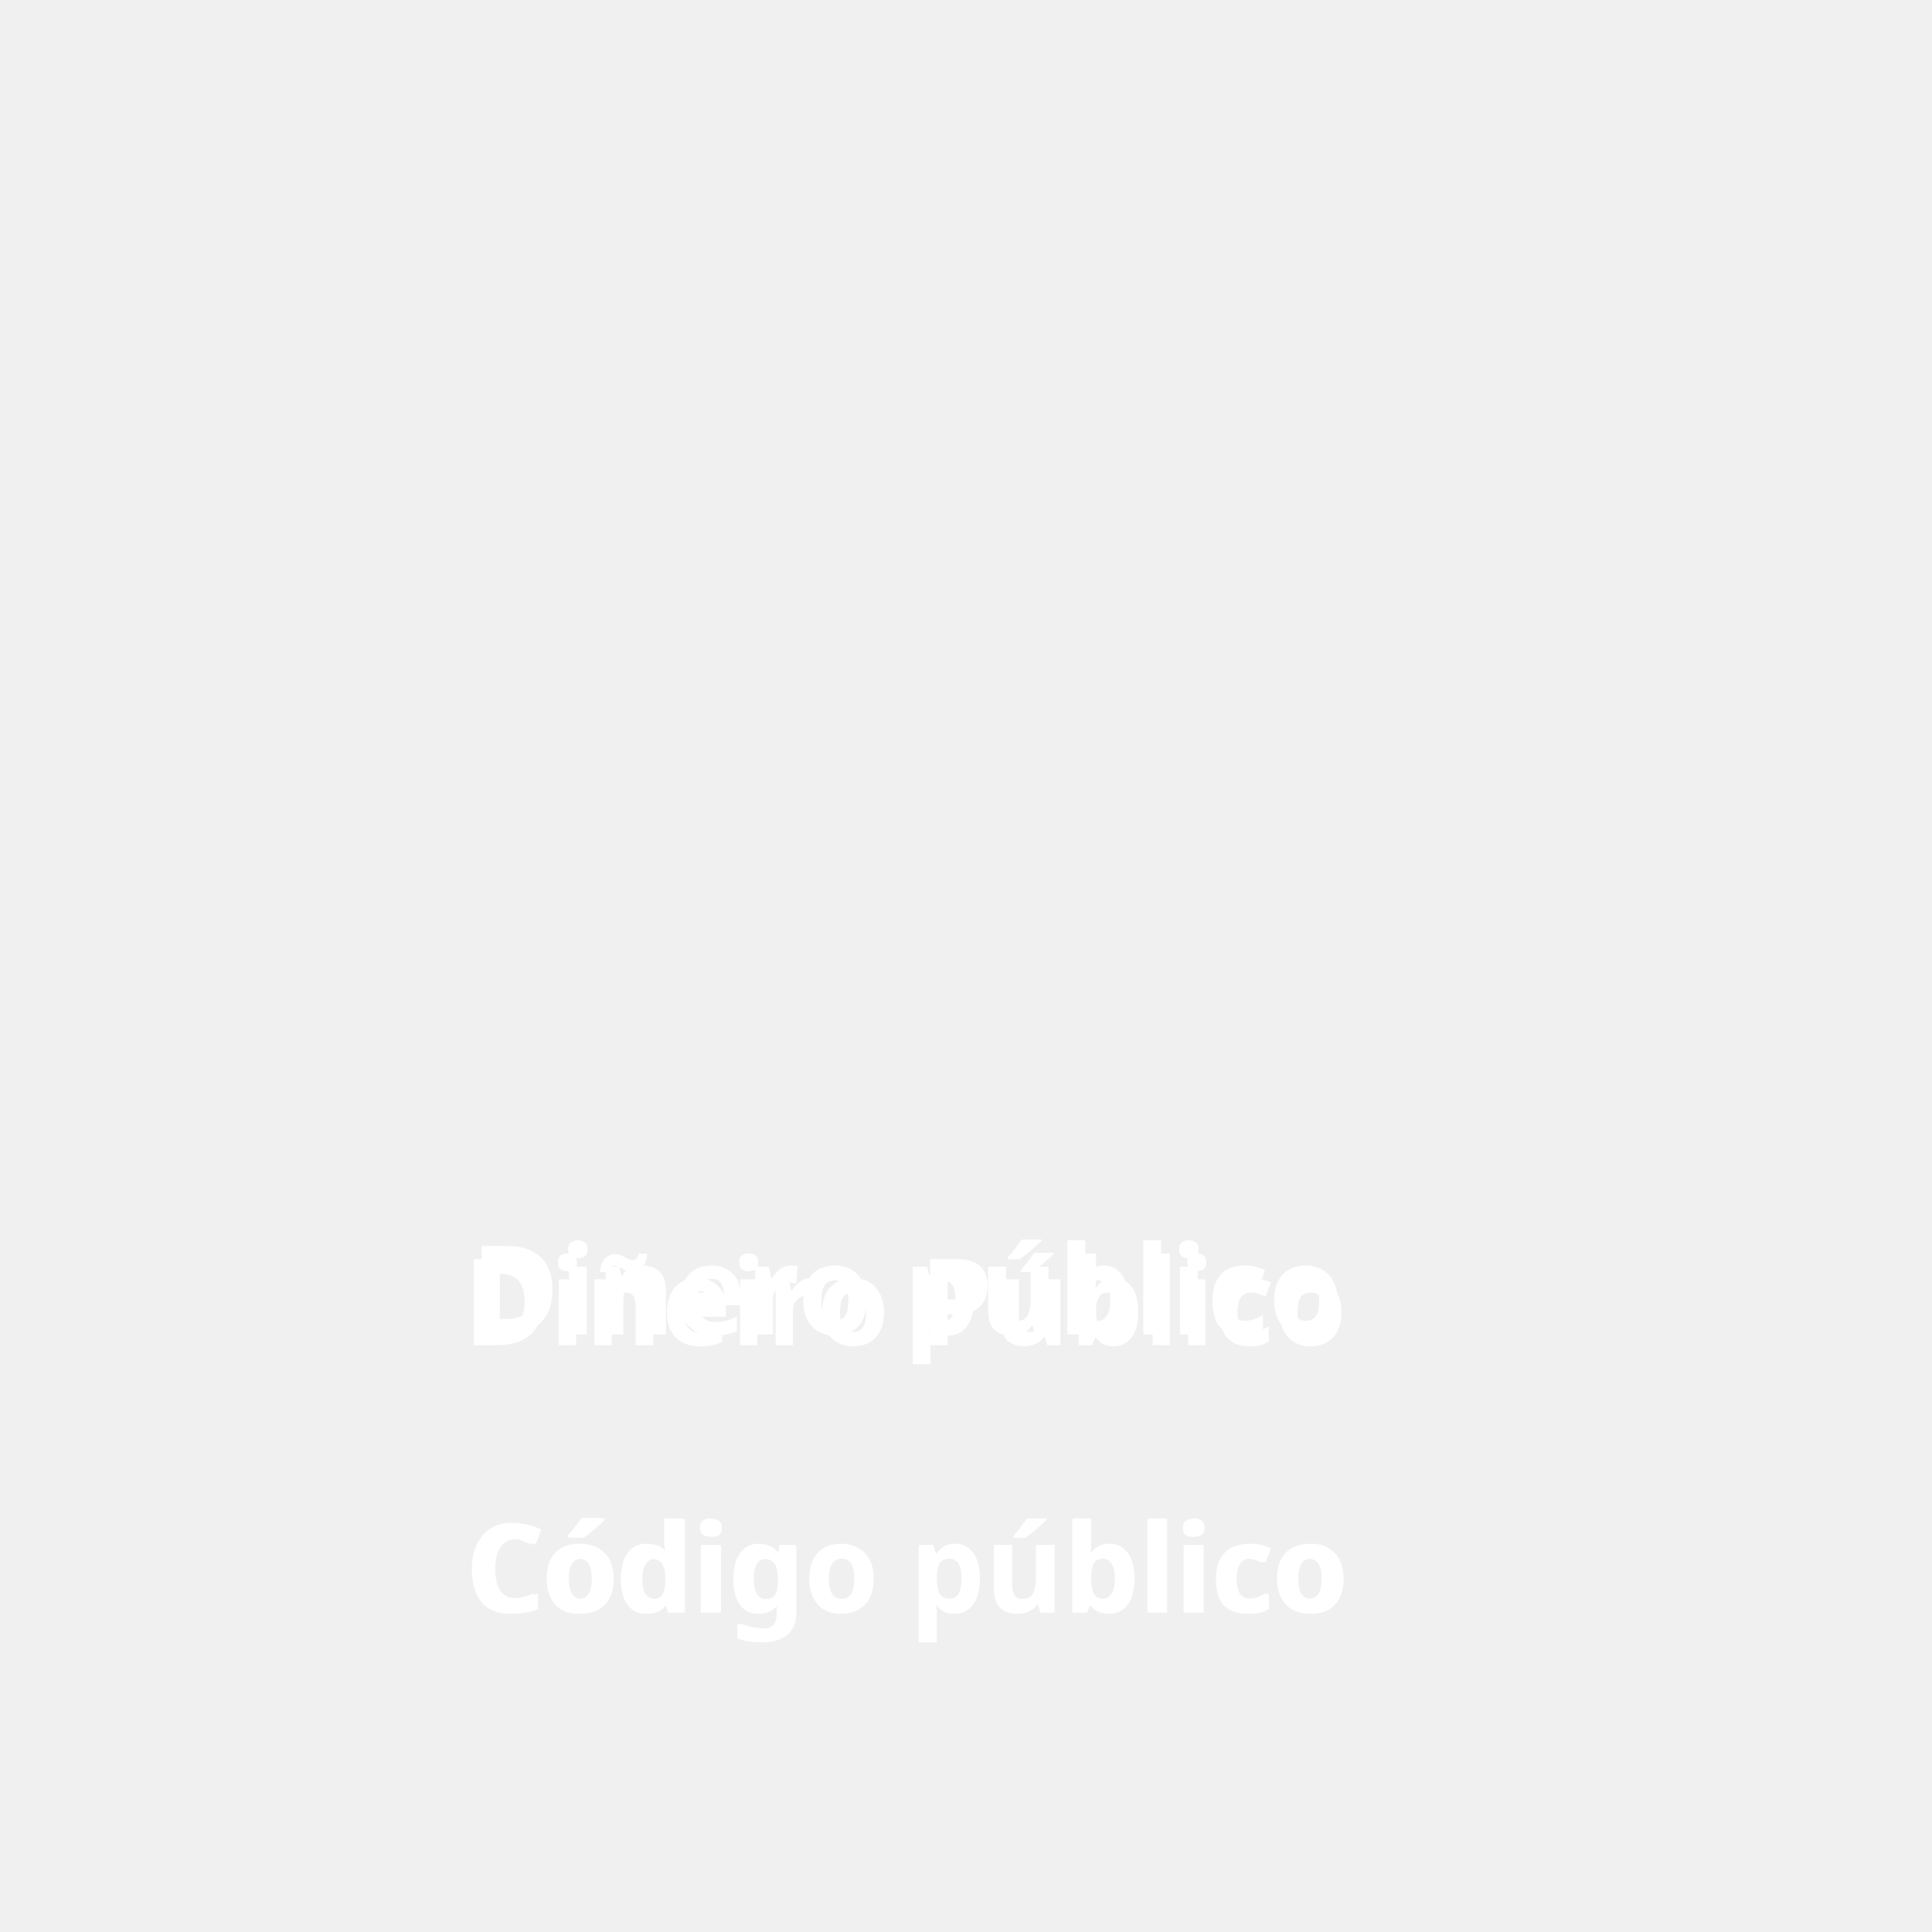
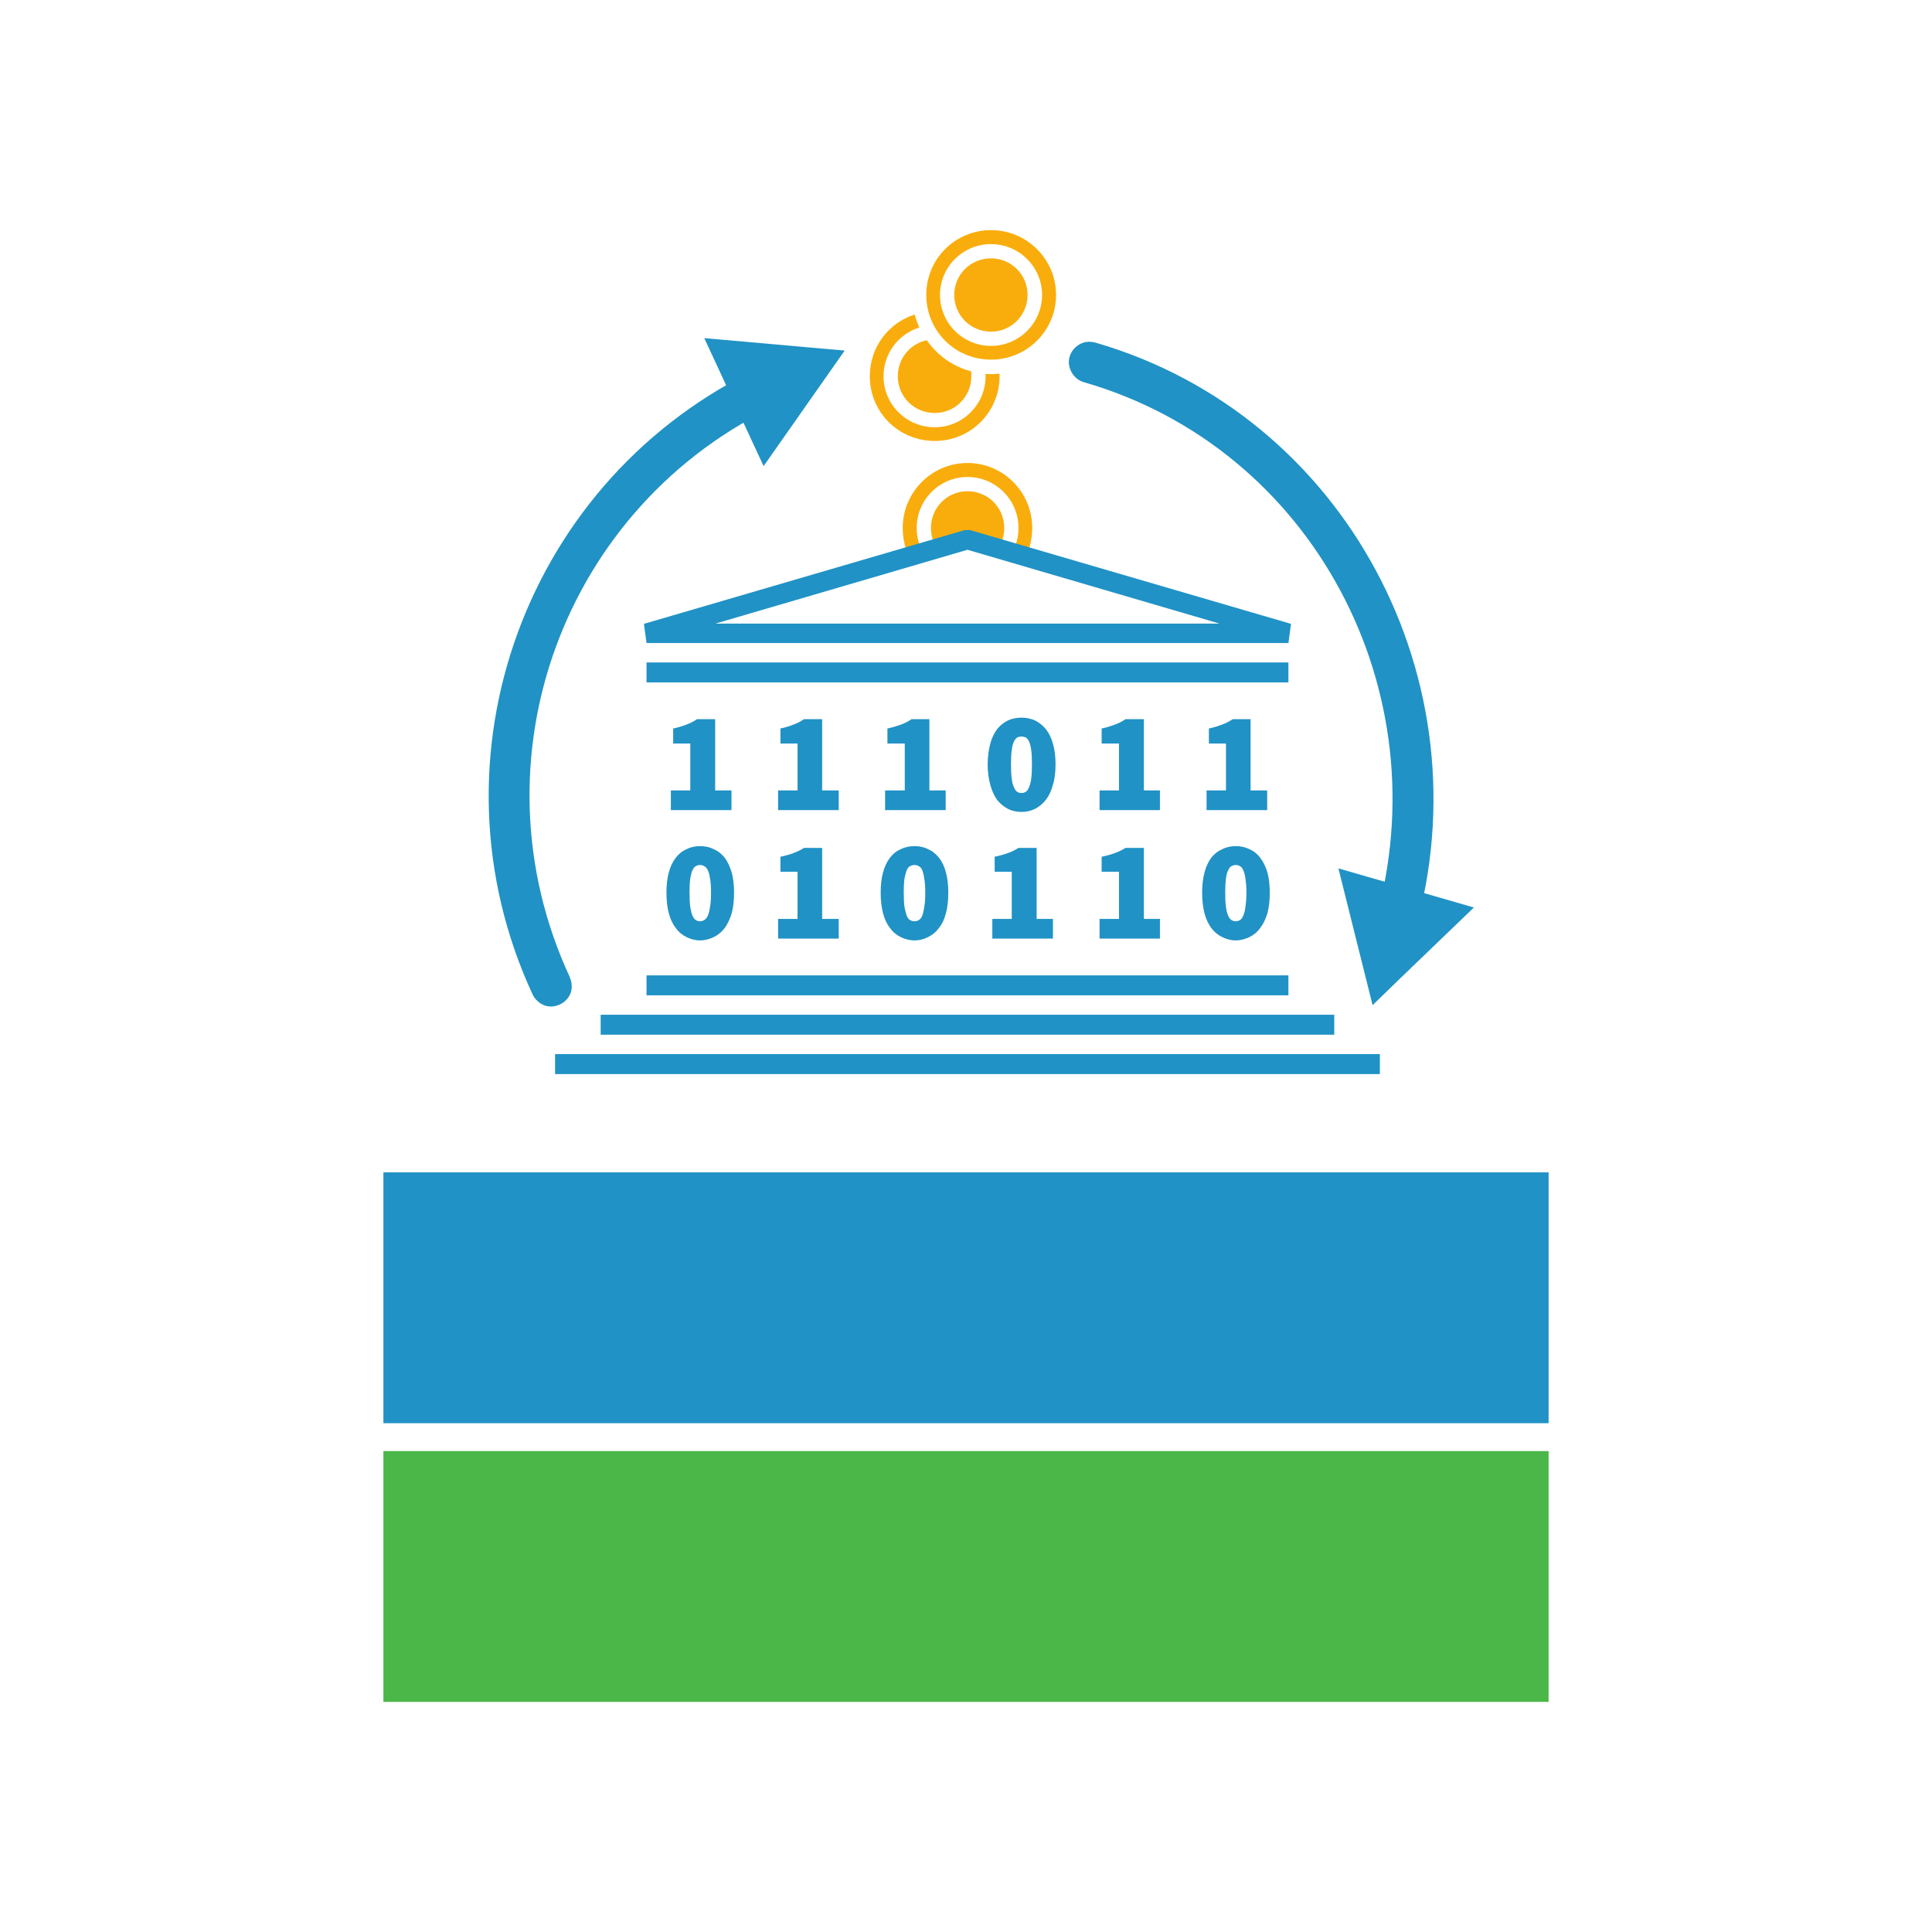
<svg xmlns="http://www.w3.org/2000/svg" width="500" height="500" viewBox="0 0 132.292 132.292" version="1.1" id="svg4565">
  <defs id="defs4559" />
-   <g id="layer11" style="display:none" transform="translate(0,-34.39583)">
+   <g id="layer11" style="display:inline" transform="translate(0,-34.39583)">
    <rect style="display:inline;opacity:1;fill:#ffffff;fill-opacity:1;stroke:none;stroke-width:1.323;stroke-linecap:round;stroke-linejoin:bevel;stroke-miterlimit:4;stroke-dasharray:none;stroke-dashoffset:0;stroke-opacity:1" id="rect5951" width="132.292" height="132.292" x="-9.251859e-17" y="34.396" />
  </g>
-   <g id="layer1" transform="translate(0,-164.7083)" style="display:none">
+   <g id="layer1" transform="translate(0,-164.7083)" style="display:inline">
    <g id="Page-1" transform="matrix(0.01773757,0,0,0.01773757,33.44954,180.4651)" style="fill:none;fill-rule:evenodd;stroke:none;stroke-width:1.144">
      <g id="logo" style="stroke-width:1.144">
        <g id="id1" style="stroke-width:1.144">
          <g id="Group" style="stroke-width:1.144">
            <g id="id4" transform="translate(1689)" style="stroke-width:1.144">
              <rect id="Rectangle-path" x="0" y="0" width="503" height="501" style="stroke-width:1.144" />
              <path d="M 251,0 C 112,0 1,112 1,250 1,389 112,500 251,500 389,500 502,389 502,250 502,112 389,0 251,0 Z m 0,54 c 108,0 197,88 197,196 0,109 -89,197 -197,197 C 142,447 54,359 54,250 54,142 142,54 251,54 Z m 0,55 c -79,0 -142,63 -142,141 0,79 63,142 142,142 78,0 141,-63 141,-142 0,-78 -63,-141 -141,-141 z" id="Shape" style="fill:#f9ad0c;stroke-width:1.144" />
            </g>
            <g id="id5" transform="translate(1471,326)" style="stroke-width:1.144">
              <rect id="rect11" x="0" y="0" width="503" height="489" style="stroke-width:1.144" />
              <path d="M 174,0 C 73,32 1,126 1,238 c 0,139 111,250 251,250 138,0 250,-111 250,-250 0,-3 0,-7 -1,-10 -10,1 -21,2 -31,2 -8,0 -15,-1 -22,-1 0,3 0,6 0,9 0,109 -88,197 -196,197 C 142,435 54,347 54,238 54,150 112,75 192,50 185,34 179,17 174,0 Z m 47,99 c -65,14 -112,71 -112,139 0,79 63,142 143,142 78,0 141,-63 141,-142 0,-6 0,-12 -1,-19 C 322,201 261,157 221,99 Z" id="path13" style="fill:#f9ad0c;stroke-width:1.144" />
            </g>
            <g id="id6" transform="translate(1599,899)" style="stroke-width:1.144">
              <rect id="rect16" x="0" y="0" width="501" height="363" style="stroke-width:1.144" />
              <path d="M 250,0 C 112,0 0,113 0,251 0,291 9,329 25,362 L 79,347 C 63,318 54,286 54,251 54,142 142,54 250,54 c 109,0 197,88 197,197 0,35 -9,67 -25,96 l 53,15 C 491,329 500,291 500,251 500,113 389,0 250,0 Z m 0,109 c -78,0 -141,63 -141,142 0,30 9,57 24,80 l 118,-34 117,34 c 15,-23 24,-50 24,-80 0,-79 -63,-142 -142,-142 z" id="path18" style="fill:#f9ad0c;stroke-width:1.144" />
            </g>
            <g id="id7" transform="translate(610,2877)" style="stroke-width:1.144">
              <rect id="rect21" x="0" y="0" width="2479" height="79" style="stroke-width:1.144" />
-               <polygon id="polygon23" points="2478,0 0,0 0,77 2478,77 " style="fill:#2092c5;stroke-width:1.144" />
+               <polygon id="polygon23" points="0,77 2478,77 2478,0 0,0 " style="fill:#2092c5;stroke-width:1.144" />
            </g>
            <g id="id8" transform="translate(433,3029)" style="stroke-width:1.144">
              <rect id="rect26" x="0" y="0" width="2833" height="78" style="stroke-width:1.144" />
-               <polygon id="polygon28" points="2832,0 0,0 0,77 2832,77 " style="fill:#2092c5;stroke-width:1.144" />
+               <polygon id="polygon28" points="0,77 2832,77 2832,0 0,0 " style="fill:#2092c5;stroke-width:1.144" />
            </g>
            <g id="id9" transform="translate(610,1669)" style="stroke-width:1.144">
              <rect id="rect31" x="0" y="0" width="2479" height="78" style="stroke-width:1.144" />
-               <polygon id="polygon33" points="2478,0 0,0 0,77 2478,77 " style="fill:#2092c5;stroke-width:1.144" />
+               <polygon id="polygon33" points="0,77 2478,77 2478,0 0,0 " style="fill:#2092c5;stroke-width:1.144" />
            </g>
            <g id="id10" transform="translate(704,1888)" style="stroke-width:1.144">
              <rect id="rect36" x="0" y="0" width="236" height="353" style="stroke-width:1.144" />
              <path d="M 0,275 H 75 V 94 H 9 V 36 C 29,32 46,26 60,21 74,16 87,9 101,0 h 70 v 275 h 63 v 76 H 0 Z" id="path38" style="fill:#2092c5;stroke-width:1.144" />
            </g>
            <g id="id11" transform="translate(1118,1888)" style="stroke-width:1.144">
              <rect id="rect41" x="0" y="0" width="236" height="353" style="stroke-width:1.144" />
              <path d="M 0,275 H 75 V 94 H 9 V 36 C 29,32 46,26 59,21 73,16 87,9 100,0 h 70 v 275 h 64 v 76 H 0 Z" id="path43" style="fill:#2092c5;stroke-width:1.144" />
            </g>
            <g id="id12" transform="translate(1531,1888)" style="stroke-width:1.144">
              <rect id="rect46" x="0" y="0" width="236" height="353" style="stroke-width:1.144" />
              <path d="M 0,275 H 76 V 94 H 9 V 36 C 29,32 47,26 61,21 75,16 89,9 102,0 h 69 v 275 h 63 v 76 H 0 Z" id="path48" style="fill:#2092c5;stroke-width:1.144" />
            </g>
            <g id="id13" transform="translate(1927,1882)" style="stroke-width:1.144">
              <rect id="rect51" x="0" y="0" width="263" height="366" style="stroke-width:1.144" />
              <path d="M 131,364 C 111,364 93,360 78,352 62,344 48,332 36,317 25,301 16,282 10,259 4,237 0,210 0,181 0,151 4,124 10,101 16,78 25,60 36,45 48,30 62,19 78,11 93,4 111,0 131,0 c 19,0 36,4 52,11 16,8 30,19 42,34 12,15 21,34 27,56 7,23 10,50 10,80 0,29 -3,56 -10,78 -6,23 -15,42 -27,58 -12,15 -26,27 -42,35 -16,8 -33,12 -52,12 z m 0,-73 c 5,0 10,-1 15,-4 5,-3 10,-8 13,-17 4,-8 7,-19 9,-33 2,-15 3,-33 3,-56 0,-24 -1,-42 -3,-57 -2,-14 -5,-25 -9,-33 -3,-7 -8,-12 -13,-15 -5,-2 -10,-3 -15,-3 -6,0 -11,1 -16,3 -5,3 -9,8 -13,15 -4,8 -7,19 -9,33 -2,15 -3,33 -3,57 0,23 1,41 3,56 2,14 5,25 9,33 4,9 8,14 13,17 5,3 10,4 16,4 z" id="path53" style="fill:#2092c5;stroke-width:1.144" />
            </g>
            <g id="id14" transform="translate(2359,1888)" style="stroke-width:1.144">
              <rect id="rect56" x="0" y="0" width="234" height="353" style="stroke-width:1.144" />
              <path d="M 0,275 H 75 V 94 H 8 V 36 C 28,32 45,26 59,21 73,16 87,9 100,0 h 71 v 275 h 62 v 76 H 0 Z" id="path58" style="fill:#2092c5;stroke-width:1.144" />
            </g>
            <g id="id15" transform="translate(2772,1888)" style="stroke-width:1.144">
              <rect id="rect61" x="0" y="0" width="236" height="353" style="stroke-width:1.144" />
              <path d="M 0,275 H 75 V 94 H 9 V 36 C 29,32 46,26 60,21 74,16 87,9 101,0 h 69 v 275 h 64 v 76 H 0 Z" id="path63" style="fill:#2092c5;stroke-width:1.144" />
            </g>
            <g id="id16" transform="translate(687,2378)" style="stroke-width:1.144">
              <rect id="rect66" x="0" y="0" width="262" height="365" style="stroke-width:1.144" />
              <path d="M 130,364 C 110,364 93,359 77,351 61,343 47,332 36,316 24,301 15,282 9,259 3,236 0,210 0,180 0,150 3,124 9,102 15,79 24,60 36,45 47,30 61,19 77,12 93,4 110,0 130,0 c 19,0 37,4 53,12 16,7 30,18 42,33 11,15 20,34 27,57 6,22 9,48 9,78 0,30 -3,56 -9,79 -7,23 -16,42 -27,57 -12,16 -26,27 -42,35 -16,8 -34,13 -53,13 z m 0,-74 c 5,0 10,-1 15,-4 5,-3 10,-8 14,-16 4,-8 7,-20 9,-34 3,-14 4,-33 4,-56 0,-23 -1,-42 -4,-56 -2,-14 -5,-25 -9,-32 -4,-8 -9,-13 -14,-15 -5,-3 -10,-4 -15,-4 -6,0 -11,1 -16,4 -5,2 -9,7 -13,15 -4,7 -6,18 -9,32 -2,14 -3,33 -3,56 0,23 1,42 3,56 3,14 5,26 9,34 4,8 8,13 13,16 5,3 10,4 16,4 z" id="path68" style="fill:#2092c5;stroke-width:1.144" />
            </g>
            <g id="id17" transform="translate(1118,2385)" style="stroke-width:1.144">
              <rect id="rect71" x="0" y="0" width="236" height="351" style="stroke-width:1.144" />
              <path d="M 0,274 H 75 V 92 H 9 V 34 C 29,30 46,25 59,20 73,15 87,8 100,0 h 70 v 274 h 64 v 76 H 0 Z" id="path73" style="fill:#2092c5;stroke-width:1.144" />
            </g>
            <g id="id18" transform="translate(1513,2378)" style="stroke-width:1.144">
              <rect id="rect76" x="0" y="0" width="263" height="365" style="stroke-width:1.144" />
              <path d="M 132,364 C 112,364 94,359 78,351 62,343 48,332 37,316 25,301 16,282 10,259 4,236 1,210 1,180 1,150 4,124 10,102 16,79 25,60 37,45 48,30 62,19 78,12 94,4 112,0 132,0 c 19,0 37,4 52,12 17,7 30,18 42,33 12,15 21,34 27,57 6,22 9,48 9,78 0,30 -3,56 -9,79 -6,23 -15,42 -27,57 -12,16 -25,27 -42,35 -15,8 -33,13 -52,13 z m 0,-74 c 6,0 11,-1 15,-4 6,-3 10,-8 14,-16 3,-8 6,-20 8,-34 3,-14 4,-33 4,-56 0,-23 -1,-42 -4,-56 -2,-14 -5,-25 -8,-32 -4,-8 -8,-13 -14,-15 -4,-3 -9,-4 -15,-4 -6,0 -11,1 -17,4 -5,2 -9,7 -13,15 -3,7 -6,18 -9,32 -2,14 -3,33 -3,56 0,23 1,42 3,56 3,14 6,26 9,34 4,8 8,13 13,16 6,3 11,4 17,4 z" id="path78" style="fill:#2092c5;stroke-width:1.144" />
            </g>
            <g id="id19" transform="translate(1945,2385)" style="stroke-width:1.144">
              <rect id="rect81" x="0" y="0" width="236" height="351" style="stroke-width:1.144" />
              <path d="M 0,274 H 75 V 92 H 9 V 34 C 29,30 46,25 60,20 74,15 88,8 101,0 h 70 v 274 h 63 v 76 H 0 Z" id="path83" style="fill:#2092c5;stroke-width:1.144" />
            </g>
            <g id="id20" transform="translate(2359,2385)" style="stroke-width:1.144">
              <rect id="rect86" x="0" y="0" width="234" height="351" style="stroke-width:1.144" />
              <path d="M 0,274 H 75 V 92 H 8 V 34 C 28,30 45,25 59,20 73,15 87,8 100,0 h 71 v 274 h 62 v 76 H 0 Z" id="path88" style="fill:#2092c5;stroke-width:1.144" />
            </g>
            <g id="id21" transform="translate(2754,2378)" style="stroke-width:1.144">
              <rect id="rect91" x="0" y="0" width="263" height="365" style="stroke-width:1.144" />
              <path d="M 131,364 C 111,364 94,359 78,351 62,343 48,332 36,316 25,301 16,282 10,259 4,236 1,210 1,180 1,150 4,124 10,102 16,79 25,60 36,45 48,30 62,19 78,12 94,4 111,0 131,0 c 19,0 36,4 53,12 16,7 30,18 41,33 12,15 21,34 28,57 6,22 9,48 9,78 0,30 -3,56 -9,79 -7,23 -16,42 -28,57 -11,16 -25,27 -41,35 -17,8 -34,13 -53,13 z m 0,-74 c 5,0 10,-1 15,-4 5,-3 10,-8 13,-16 4,-8 7,-20 9,-34 2,-14 4,-33 4,-56 0,-23 -2,-42 -4,-56 -2,-14 -5,-25 -9,-32 -3,-8 -8,-13 -13,-15 -5,-3 -10,-4 -15,-4 -6,0 -11,1 -16,4 -5,2 -9,7 -13,15 -4,7 -7,18 -9,32 -2,14 -3,33 -3,56 0,23 1,42 3,56 2,14 5,26 9,34 4,8 8,13 13,16 5,3 10,4 16,4 z" id="path93" style="fill:#2092c5;stroke-width:1.144" />
            </g>
            <g id="id22" transform="translate(2240,431)" style="stroke-width:1.144">
              <rect id="rect96" x="0" y="0" width="1409" height="2341" style="stroke-width:1.144" />
              <path d="M 79,0 C 38,0 5,34 1,69 c -5,34 18,76 57,87 886,255 1380,1196 1125,2082 h 1 c -7,21 -4,46 7,64 12,18 28,29 46,34 18,5 38,5 57,-4 19,-9 35,-29 41,-51 C 1614,1314 1071,283 102,3 94,1 87,0 79,0 Z" id="path98" style="fill:#2092c5;stroke-width:1.144" />
            </g>
            <g id="id23" transform="translate(3281,2464)" style="stroke-width:1.144">
              <rect id="rect101" x="0" y="0" width="524" height="529" style="stroke-width:1.144" />
-               <polygon id="polygon103" points="523,151 0,0 132,528 237,426 " style="fill:#2092c5;stroke-width:1.144" />
+               <polygon id="polygon103" points="132,528 237,426 523,151 0,0 " style="fill:#2092c5;stroke-width:1.144" />
            </g>
            <g id="id24" transform="translate(0,517)" style="stroke-width:1.144">
              <rect id="rect106" x="1" y="1" width="1171" height="2481" style="stroke-width:1.144" />
              <path d="m 1086,1 c -10,1 -19,4 -28,8 -914,425 -1311,1511 -888,2424 9,20 28,37 49,44 20,6 40,3 57,-5 16,-7 31,-21 40,-41 8,-19 7,-44 -3,-65 l 1,1 C -74,1531 288,541 1125,153 h -1 c 36,-16 53,-59 44,-91 -8,-33 -43,-64 -82,-61 z" id="path108" style="fill:#2092c5;stroke-width:1.144" />
            </g>
            <g id="id25" transform="translate(833,417)" style="stroke-width:1.144">
              <rect id="rect111" x="0" y="0" width="543" height="495" style="stroke-width:1.144" />
-               <polygon id="polygon113" points="394,35 0,0 229,494 542,48 " style="fill:#2092c5;stroke-width:1.144" />
+               <polygon id="polygon113" points="229,494 542,48 394,35 0,0 " style="fill:#2092c5;stroke-width:1.144" />
            </g>
            <g id="id26" transform="translate(257,3181)" style="stroke-width:1.144">
              <rect id="rect116" x="0" y="0" width="3185" height="79" style="stroke-width:1.144" />
-               <polygon id="polygon118" points="3184,0 0,0 0,77 3184,77 " style="fill:#2092c5;stroke-width:1.144" />
+               <polygon id="polygon118" points="0,77 3184,77 3184,0 0,0 " style="fill:#2092c5;stroke-width:1.144" />
            </g>
            <g id="id27" transform="translate(599,1158)" style="stroke-width:1.144">
              <rect id="rect121" x="0" y="0" width="2500" height="437" style="stroke-width:1.144" />
              <path d="M 1239,0 1,362 11,436 H 1250 2489 L 2499,362 1260,0 Z m 11,76 973,285 H 1250 277 Z" id="path123" style="fill:#2092c5;stroke-width:1.144" />
            </g>
          </g>
        </g>
      </g>
    </g>
    <rect style="opacity:1;fill:#2092c5;fill-opacity:1;stroke:none;stroke-width:1.323;stroke-linecap:round;stroke-linejoin:bevel;stroke-miterlimit:4;stroke-dasharray:none;stroke-dashoffset:0;stroke-opacity:1" id="rect5412" width="79.786" height="17.175" x="26.253" y="244.985" />
    <rect y="264.068" x="26.253" height="17.175" width="79.786" id="rect5418" style="opacity:1;fill:#4cb749;fill-opacity:1;stroke:none;stroke-width:1.323;stroke-linecap:round;stroke-linejoin:bevel;stroke-miterlimit:4;stroke-dasharray:none;stroke-dashoffset:0;stroke-opacity:1" />
    <rect style="opacity:1;fill:#4cb749;fill-opacity:1;stroke:none;stroke-width:1.323;stroke-linecap:round;stroke-linejoin:bevel;stroke-miterlimit:4;stroke-dasharray:none;stroke-dashoffset:0;stroke-opacity:1" id="rect5430" width="113.857" height="28.598" x="8.82" y="40.421" />
    <rect style="opacity:1;fill:#2092c5;fill-opacity:1;stroke:#2092c5;stroke-width:1.323;stroke-linecap:round;stroke-linejoin:bevel;stroke-miterlimit:4;stroke-dasharray:none;stroke-dashoffset:0;stroke-opacity:1" id="rect5432" width="153.413" height="34.745" x="146.785" y="45.983" />
  </g>
-   <g id="layer3" style="display:inline;opacity:1" transform="translate(0,-34.39583)">
+   <g id="layer3" style="display:none;opacity:1" transform="translate(0,-34.39583)">
    <text xml:space="preserve" style="font-style:normal;font-weight:normal;font-size:8.351px;line-height:125%;font-family:Sans;letter-spacing:0px;word-spacing:0px;fill:#ffffff;fill-opacity:1;stroke:none;stroke-width:0.265px;stroke-linecap:butt;stroke-linejoin:miter;stroke-opacity:1" x="32.784" y="123.682" id="text5527" transform="scale(0.983376,1.016905)">
      <tspan id="tspan5525" x="32.784" y="123.682" style="font-style:normal;font-variant:normal;font-weight:bold;font-stretch:normal;font-family:sans-serif;-inkscape-font-specification:'sans-serif Bold';fill:#ffffff;stroke-width:0.265px">Dinero público</tspan>
      <tspan x="32.784" y="134.121" style="fill:#ffffff;stroke-width:0.265px" id="tspan5529" />
    </text>
    <text id="text5541" y="142.415" x="32.372" style="font-style:normal;font-weight:normal;font-size:8.351px;line-height:125%;font-family:Sans;letter-spacing:0px;word-spacing:0px;fill:#ffffff;fill-opacity:1;stroke:none;stroke-width:0.265px;stroke-linecap:butt;stroke-linejoin:miter;stroke-opacity:1" xml:space="preserve" transform="scale(0.983376,1.016905)">
-       <tspan style="font-style:normal;font-variant:normal;font-weight:bold;font-stretch:normal;font-family:Sans;-inkscape-font-specification:'Sans Bold';fill:#ffffff;stroke-width:0.265px" y="142.415" x="32.372" id="tspan5537">Código publico</tspan>
+       <tspan style="font-style:normal;font-variant:normal;font-weight:bold;font-stretch:normal;font-family:Sans;-inkscape-font-specification:'Sans Bold';fill:#ffffff;stroke-width:0.265px" y="142.415" x="32.372" id="tspan5537">Código público</tspan>
      <tspan id="tspan5539" style="fill:#ffffff;stroke-width:0.265px" y="152.855" x="32.372" />
    </text>
    <rect style="opacity:1;fill:#9ade00;fill-opacity:1;stroke:none;stroke-width:1.323;stroke-linecap:round;stroke-linejoin:bevel;stroke-miterlimit:4;stroke-dasharray:none;stroke-dashoffset:0;stroke-opacity:1" id="rect103" width="63.076" height="39.556" x="328.207" y="-63.164" />
  </g>
-   <g id="layer7" style="display:inline" transform="translate(0,-34.39583)">
+   <g id="layer7" style="display:none" transform="translate(0,-34.39583)">
    <text transform="scale(0.983376,1.016905)" id="text5594" y="124.402" x="32.262" style="font-style:normal;font-weight:normal;font-size:8.124px;line-height:125%;font-family:Sans;letter-spacing:0px;word-spacing:0px;display:inline;opacity:1;fill:#ffffff;fill-opacity:1;stroke:none;stroke-width:0.265px;stroke-linecap:butt;stroke-linejoin:miter;stroke-opacity:1" xml:space="preserve">
-       <tspan style="font-style:normal;font-variant:normal;font-weight:bold;font-stretch:normal;font-family:sans-serif;-inkscape-font-specification:'sans-serif Bold';fill:#ffffff;stroke-width:0.265px" y="124.402" x="32.262" id="tspan5590">Diñeiro Público</tspan>
+       <tspan style="font-style:normal;font-variant:normal;font-weight:bold;font-stretch:normal;font-family:sans-serif;-inkscape-font-specification:'sans-serif Bold';fill:#ffffff;stroke-width:0.265px" y="124.402" x="32.262" id="tspan5590">Diñeiro público</tspan>
      <tspan id="tspan5592" style="fill:#ffffff;stroke-width:0.265px" y="134.558" x="32.262" />
    </text>
    <text transform="scale(0.983376,1.016905)" xml:space="preserve" style="font-style:normal;font-weight:normal;font-size:8.268px;line-height:125%;font-family:Sans;letter-spacing:0px;word-spacing:0px;display:inline;opacity:1;fill:#ffffff;fill-opacity:1;stroke:none;stroke-width:0.265px;stroke-linecap:butt;stroke-linejoin:miter;stroke-opacity:1" x="32.72" y="142.391" id="text5600">
      <tspan id="tspan5596" x="32.72" y="142.391" style="font-style:normal;font-variant:normal;font-weight:bold;font-stretch:normal;font-family:Sans;-inkscape-font-specification:'Sans Bold';fill:#ffffff;stroke-width:0.265px">Código público</tspan>
      <tspan x="32.72" y="152.726" style="fill:#ffffff;stroke-width:0.265px" id="tspan5598" />
    </text>
    <rect style="opacity:1;fill:#009100;fill-opacity:1;stroke:none;stroke-width:1.323;stroke-linecap:round;stroke-linejoin:bevel;stroke-miterlimit:4;stroke-dasharray:none;stroke-dashoffset:0;stroke-opacity:1" id="rect105" width="53.454" height="56.661" x="380.592" y="10.602" />
  </g>
</svg>
